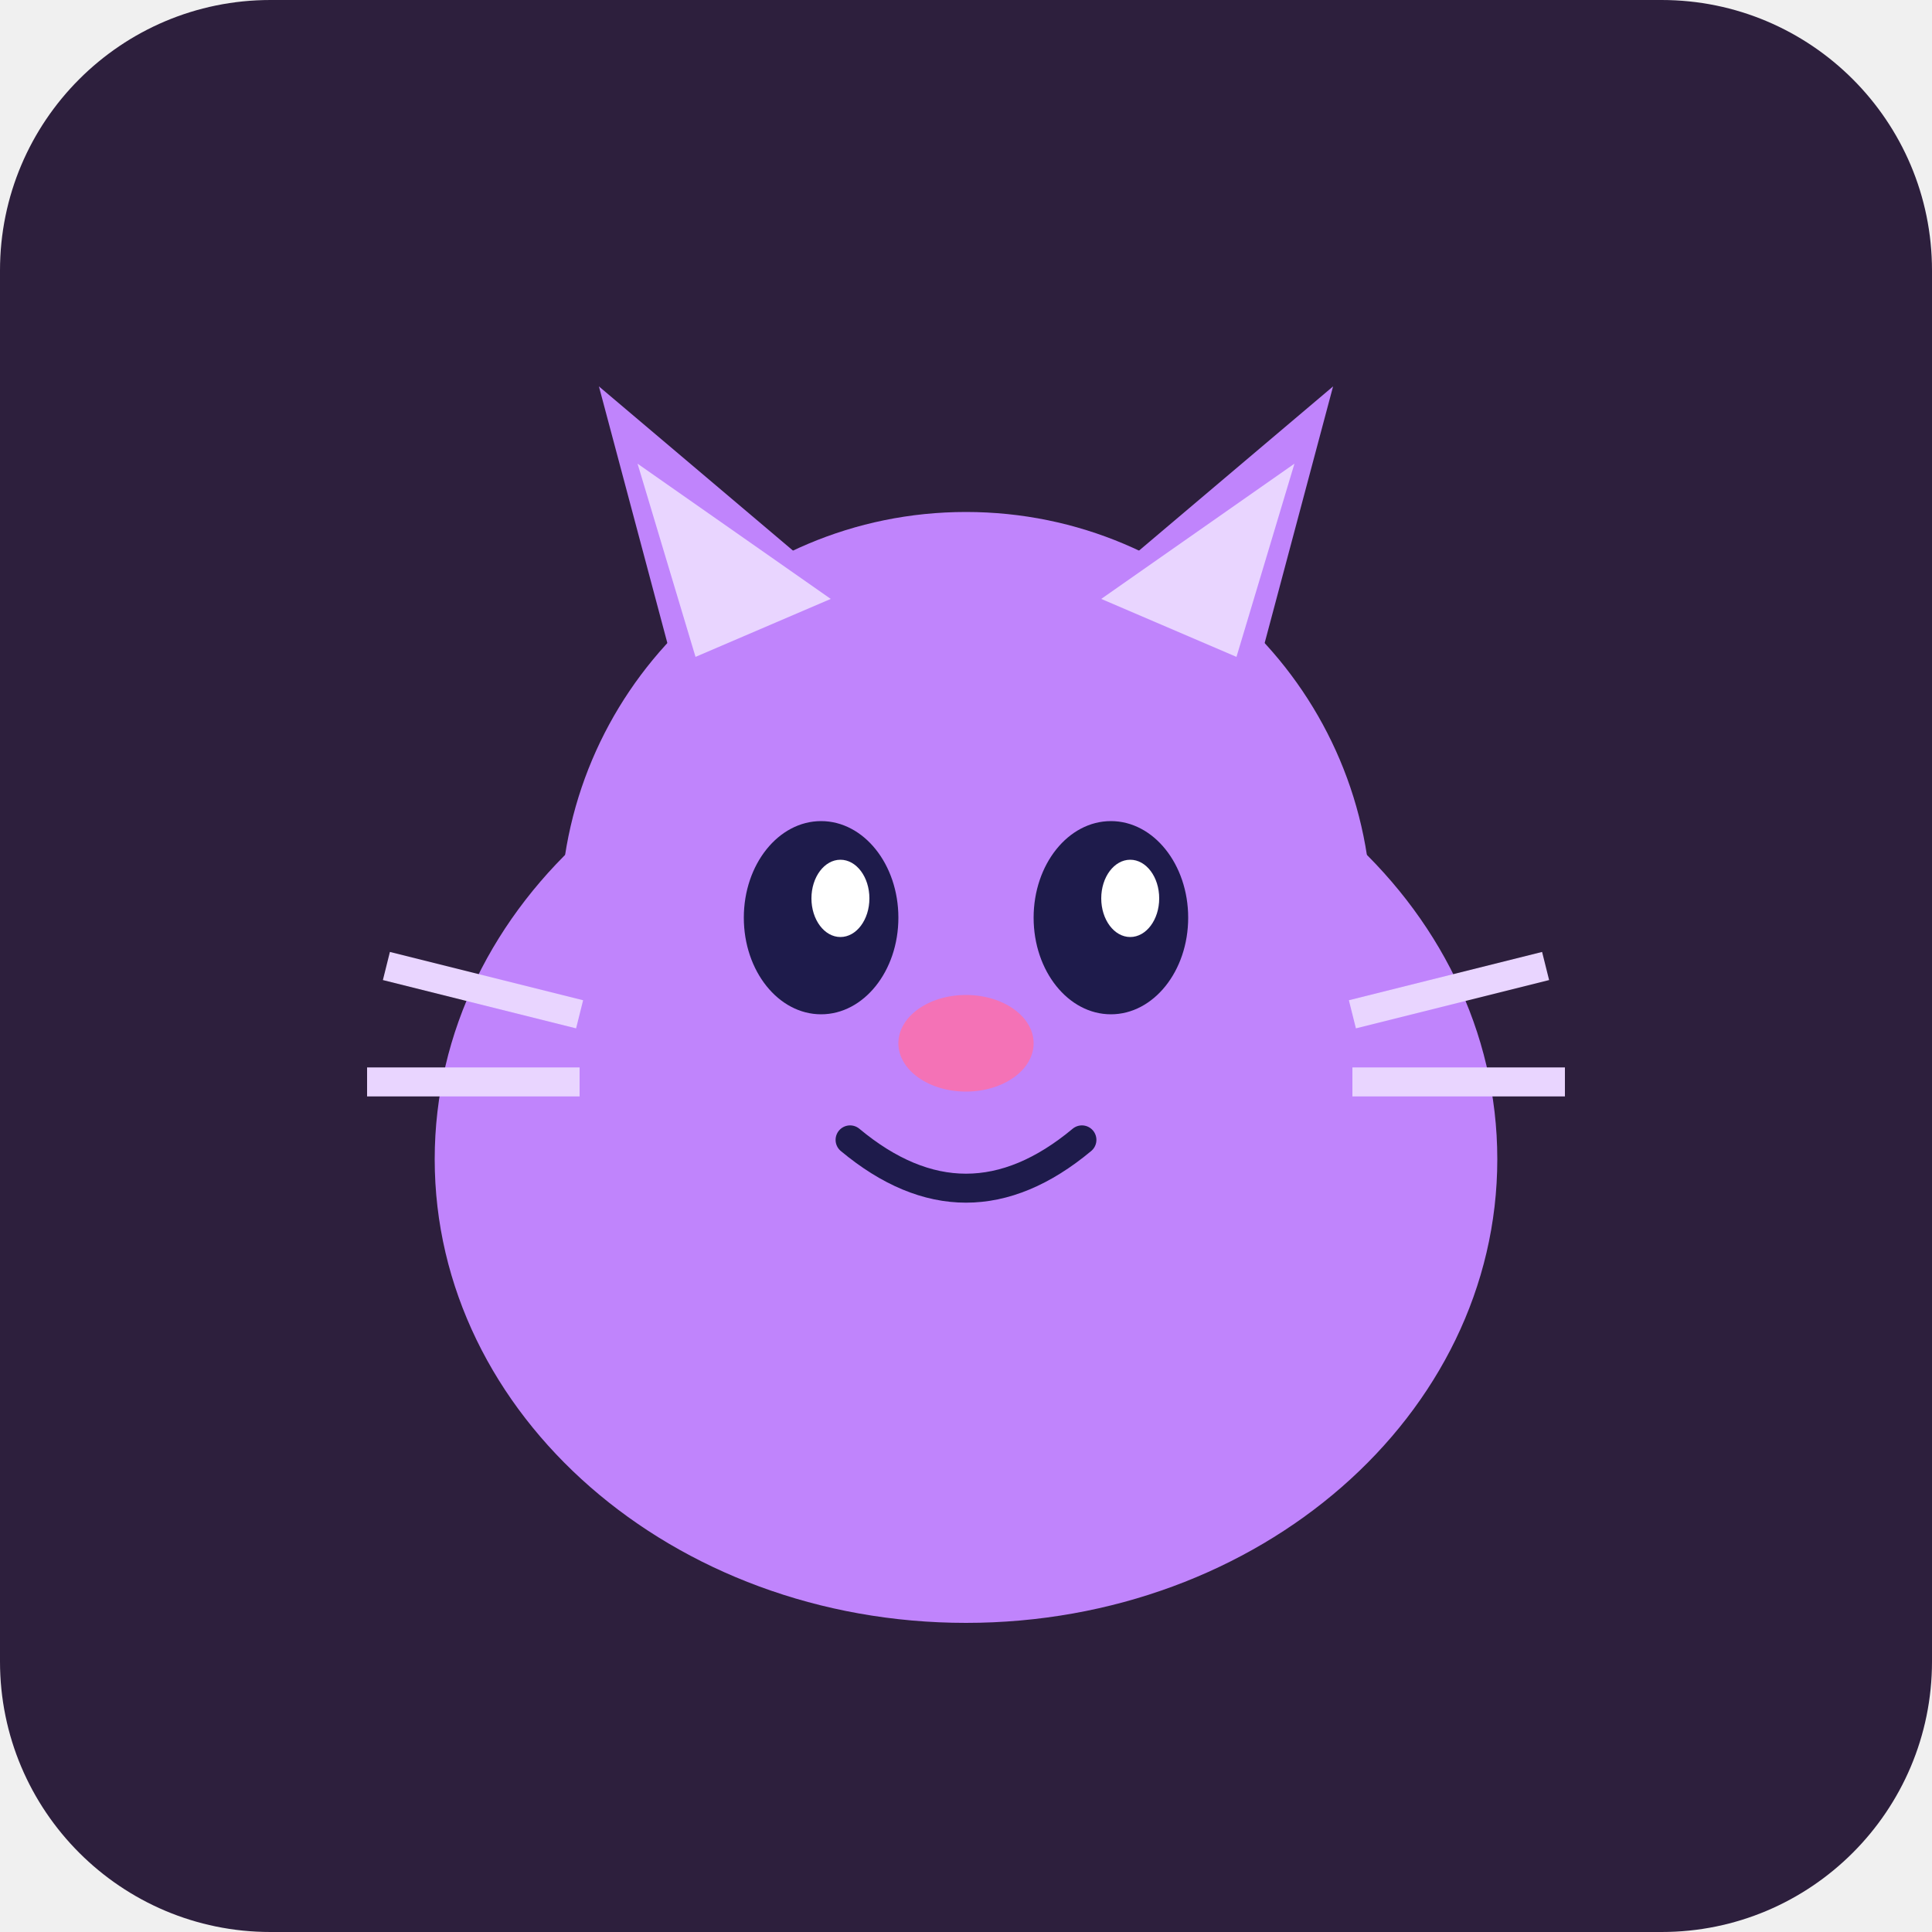
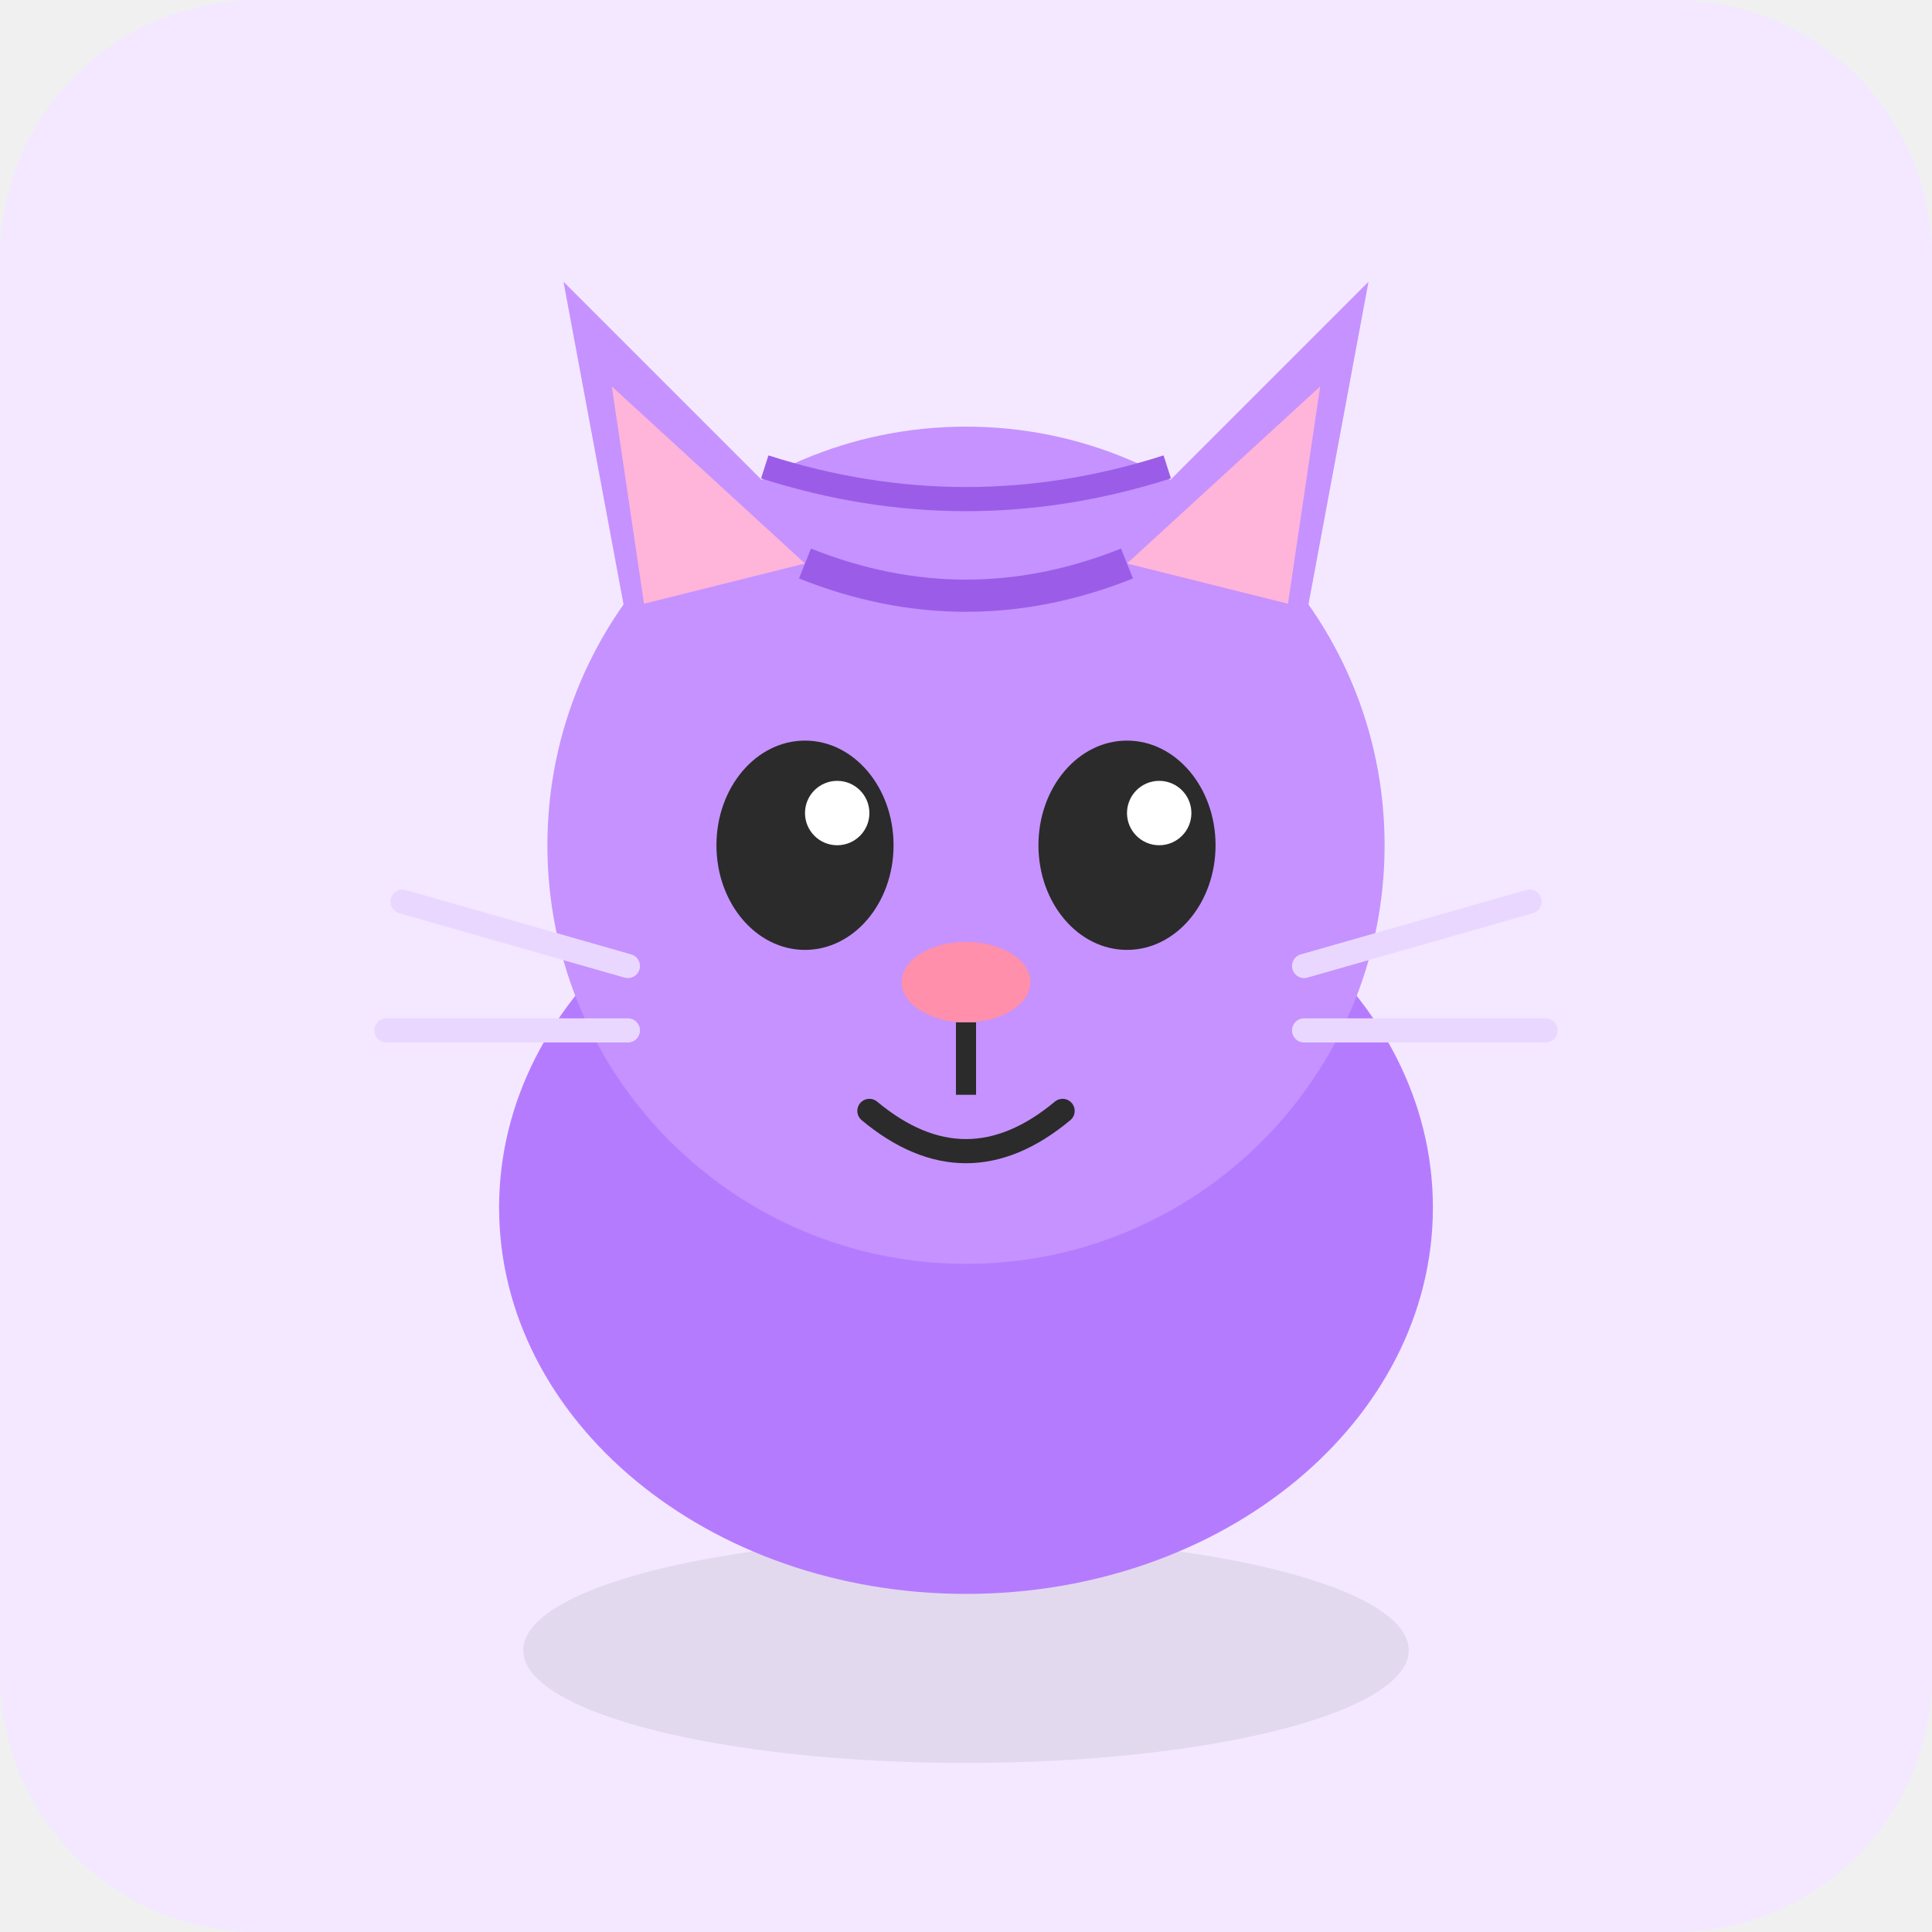
- <svg xmlns="http://www.w3.org/2000/svg" viewBox="0 0 200 200" width="200" height="200">
-   <rect width="200" height="200" rx="28" fill="#2d1f3d" />
-   <ellipse cx="100" cy="120" rx="55" ry="48" fill="#c084fc" />
-   <circle cx="100" cy="95" r="42" fill="#c084fc" />
-   <polygon points="70,70 62,40 88,62" fill="#c084fc" />
-   <polygon points="130,70 138,40 112,62" fill="#c084fc" />
-   <polygon points="72,68 66,48 86,62" fill="#e9d5ff" />
-   <polygon points="128,68 134,48 114,62" fill="#e9d5ff" />
-   <ellipse cx="85" cy="95" rx="8" ry="10" fill="#1e1b4b" />
-   <ellipse cx="115" cy="95" rx="8" ry="10" fill="#1e1b4b" />
-   <ellipse cx="87" cy="93" rx="3" ry="4" fill="#fff" />
-   <ellipse cx="117" cy="93" rx="3" ry="4" fill="#fff" />
-   <ellipse cx="100" cy="108" rx="7" ry="5" fill="#f472b6" />
-   <path d="M88 118 Q100 128 112 118" stroke="#1e1b4b" stroke-width="3" fill="none" stroke-linecap="round" />
-   <line x1="60" y1="105" x2="40" y2="100" stroke="#e9d5ff" stroke-width="3" />
-   <line x1="60" y1="112" x2="38" y2="112" stroke="#e9d5ff" stroke-width="3" />
-   <line x1="140" y1="105" x2="160" y2="100" stroke="#e9d5ff" stroke-width="3" />
-   <line x1="140" y1="112" x2="162" y2="112" stroke="#e9d5ff" stroke-width="3" />
+ <svg xmlns="http://www.w3.org/2000/svg" viewBox="0 0 240 240" width="240" height="240">
+   <rect width="240" height="240" rx="32" fill="#F3E8FF" />
+   <ellipse cx="120" cy="205" rx="55" ry="14" fill="#000" opacity=".07" />
+   <ellipse cx="120" cy="150" rx="58" ry="48" fill="#B57BFF" />
+   <circle cx="120" cy="105" r="52" fill="#C592FF" />
+   <path d="M78 78 L70 35 L105 70 Z" fill="#C592FF" />
+   <path d="M162 78 L170 35 L135 70 Z" fill="#C592FF" />
+   <path d="M80 75 L76 48 L100 70 Z" fill="#FFB4D9" />
+   <path d="M160 75 L164 48 L140 70 Z" fill="#FFB4D9" />
+   <path d="M100 70 Q120 78 140 70" stroke="#9B5DE8" stroke-width="4" fill="none" />
+   <path d="M95 58 Q120 66 145 58" stroke="#9B5DE8" stroke-width="3" fill="none" />
+   <ellipse cx="100" cy="105" rx="11" ry="13" fill="#2B2B2B" />
+   <ellipse cx="140" cy="105" rx="11" ry="13" fill="#2B2B2B" />
+   <circle cx="104" cy="101" r="4" fill="#fff" />
+   <circle cx="144" cy="101" r="4" fill="#fff" />
+   <ellipse cx="120" cy="122" rx="8" ry="5" fill="#FF8FAB" />
+   <path d="M120 127 L120 136" stroke="#2B2B2B" stroke-width="2.5" />
+   <path d="M108 138 Q120 148 132 138" stroke="#2B2B2B" stroke-width="3" fill="none" stroke-linecap="round" />
+   <path d="M78 120 L50 112" stroke="#EAD7FF" stroke-width="3" stroke-linecap="round" />
+   <path d="M78 128 L48 128" stroke="#EAD7FF" stroke-width="3" stroke-linecap="round" />
+   <path d="M162 120 L190 112" stroke="#EAD7FF" stroke-width="3" stroke-linecap="round" />
+   <path d="M162 128 L192 128" stroke="#EAD7FF" stroke-width="3" stroke-linecap="round" />
</svg>
